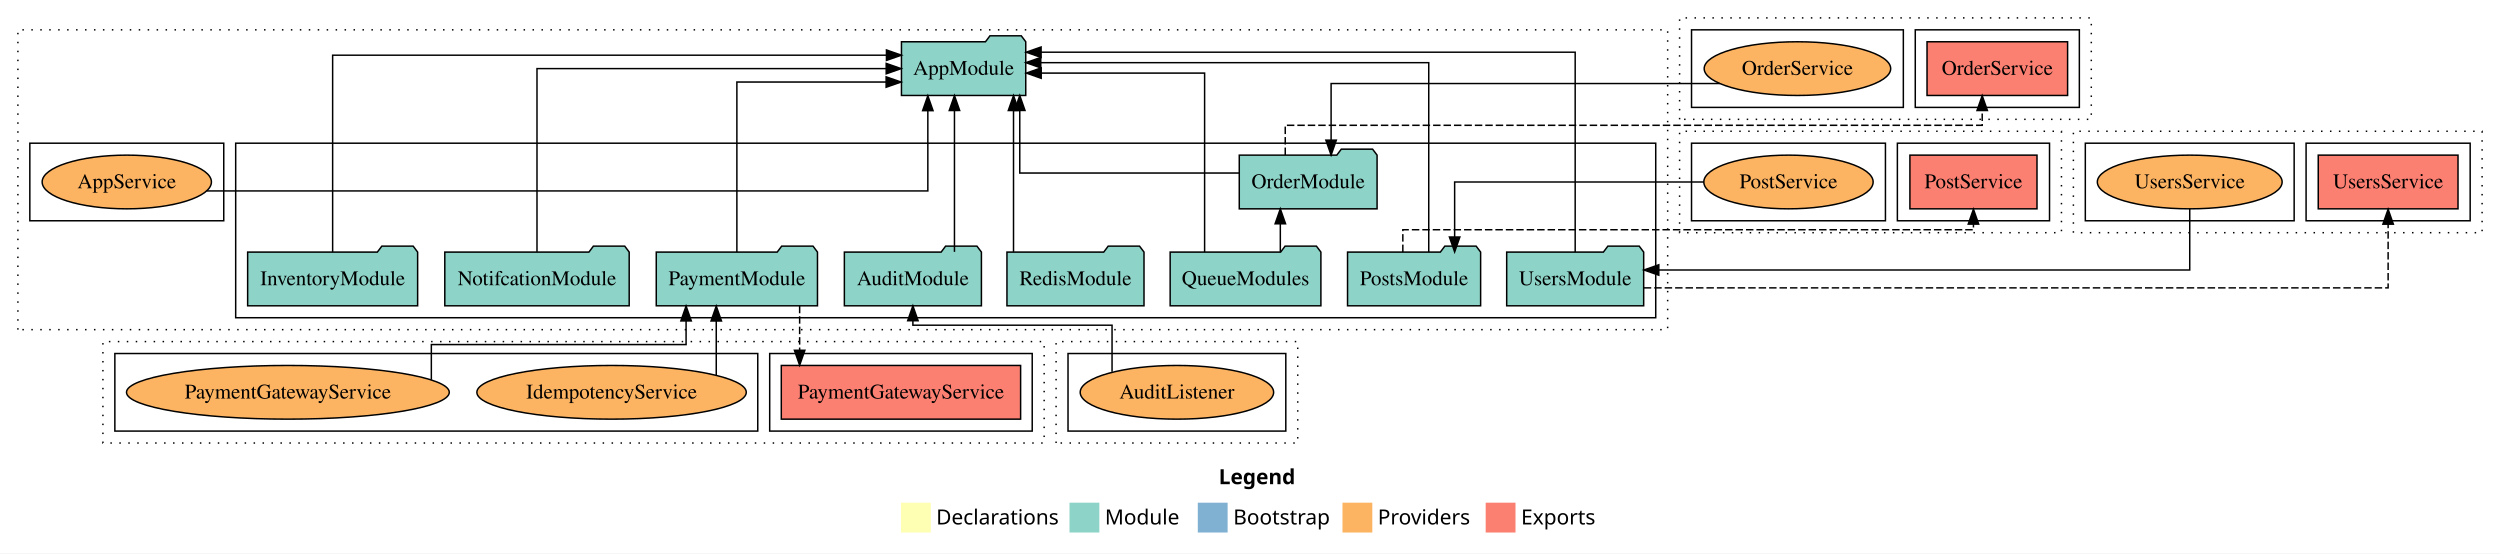
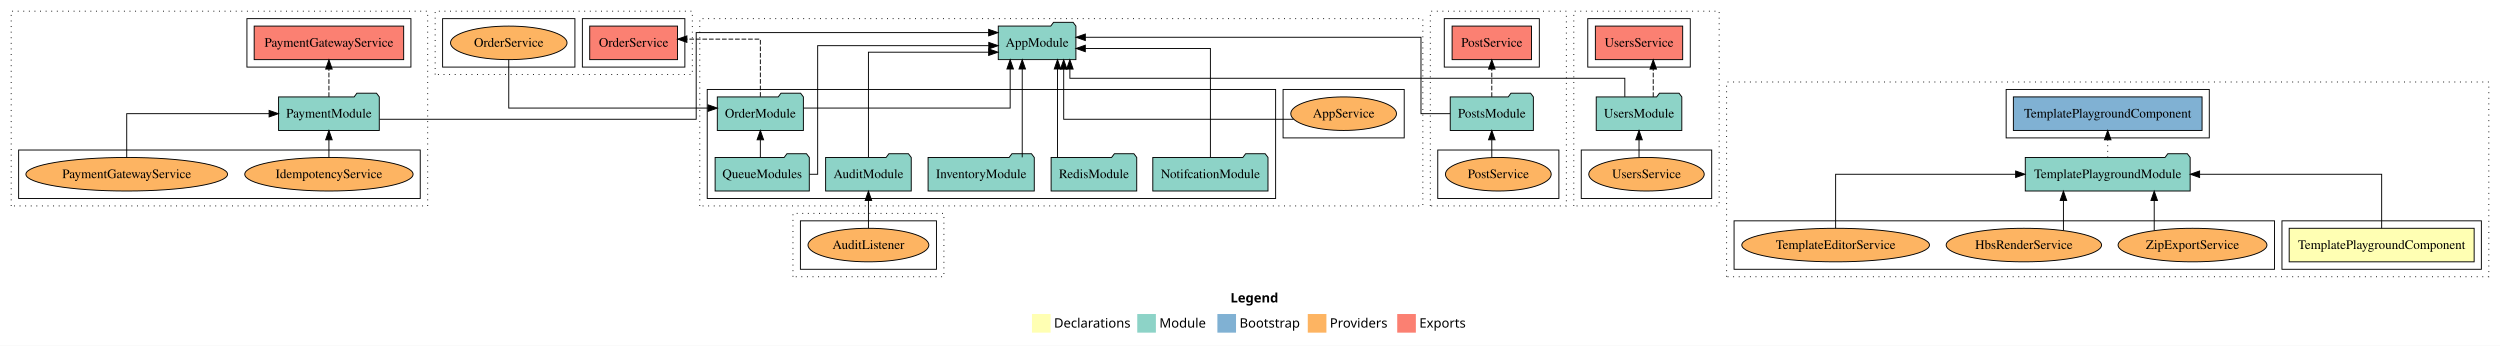
- <svg xmlns="http://www.w3.org/2000/svg" width="1676pt" height="371pt" viewBox="0.00 0.00 1676.00 371.00">
+ <svg xmlns="http://www.w3.org/2000/svg" width="2683pt" height="371pt" viewBox="0.00 0.00 2683.00 371.00">
  <g id="graph0" class="graph" transform="scale(1 1) rotate(0) translate(4 367)">
-     <polygon fill="white" stroke="transparent" points="-4,4 -4,-367 1672,-367 1672,4 -4,4" />
-     <text text-anchor="start" x="813.01" y="-42.4" font-family="Times-12" font-weight="bold" font-size="14.00">Legend</text>
-     <polygon fill="#ffffb3" stroke="transparent" points="600,-10 600,-30 620,-30 620,-10 600,-10" />
-     <text text-anchor="start" x="623.63" y="-15.4" font-family="Times-12" font-size="14.00">  Declarations</text>
-     <polygon fill="#8dd3c7" stroke="transparent" points="713,-10 713,-30 733,-30 733,-10 713,-10" />
-     <text text-anchor="start" x="736.73" y="-15.4" font-family="Times-12" font-size="14.00">  Module</text>
-     <polygon fill="#80b1d3" stroke="transparent" points="799,-10 799,-30 819,-30 819,-10 799,-10" />
-     <text text-anchor="start" x="822.78" y="-15.4" font-family="Times-12" font-size="14.00">  Bootstrap</text>
-     <polygon fill="#fdb462" stroke="transparent" points="896,-10 896,-30 916,-30 916,-10 896,-10" />
-     <text text-anchor="start" x="919.67" y="-15.4" font-family="Times-12" font-size="14.00">  Providers</text>
-     <polygon fill="#fb8072" stroke="transparent" points="992,-10 992,-30 1012,-30 1012,-10 992,-10" />
-     <text text-anchor="start" x="1015.73" y="-15.4" font-family="Times-12" font-size="14.00">  Exports</text>
+     <polygon fill="white" stroke="transparent" points="-4,4 -4,-367 2679,-367 2679,4 -4,4" />
+     <text text-anchor="start" x="1316.51" y="-42.4" font-family="Times-12" font-weight="bold" font-size="14.00">Legend</text>
+     <polygon fill="#ffffb3" stroke="transparent" points="1103.5,-10 1103.5,-30 1123.5,-30 1123.5,-10 1103.5,-10" />
+     <text text-anchor="start" x="1127.13" y="-15.4" font-family="Times-12" font-size="14.00">  Declarations</text>
+     <polygon fill="#8dd3c7" stroke="transparent" points="1216.5,-10 1216.5,-30 1236.5,-30 1236.5,-10 1216.5,-10" />
+     <text text-anchor="start" x="1240.23" y="-15.4" font-family="Times-12" font-size="14.00">  Module</text>
+     <polygon fill="#80b1d3" stroke="transparent" points="1302.5,-10 1302.5,-30 1322.5,-30 1322.5,-10 1302.5,-10" />
+     <text text-anchor="start" x="1326.28" y="-15.4" font-family="Times-12" font-size="14.00">  Bootstrap</text>
+     <polygon fill="#fdb462" stroke="transparent" points="1399.5,-10 1399.5,-30 1419.5,-30 1419.5,-10 1399.5,-10" />
+     <text text-anchor="start" x="1423.17" y="-15.4" font-family="Times-12" font-size="14.00">  Providers</text>
+     <polygon fill="#fb8072" stroke="transparent" points="1495.5,-10 1495.5,-30 1515.5,-30 1515.5,-10 1495.5,-10" />
+     <text text-anchor="start" x="1519.23" y="-15.4" font-family="Times-12" font-size="14.00">  Exports</text>
+     <g id="clust37" class="cluster">
+       <polygon fill="none" stroke="black" stroke-dasharray="1,5" points="1531,-146 1531,-355 1677,-355 1677,-146 1531,-146" />
+     </g>
+     <g id="clust40" class="cluster">
+       <polygon fill="none" stroke="black" points="1546,-295 1546,-347 1648,-347 1648,-295 1546,-295" />
+     </g>
+     <g id="clust42" class="cluster">
+       <polygon fill="none" stroke="black" points="1539,-154 1539,-206 1669,-206 1669,-154 1539,-154" />
+     </g>
+     <g id="clust55" class="cluster">
+       <polygon fill="none" stroke="black" stroke-dasharray="1,5" points="1849,-70 1849,-279 2667,-279 2667,-70 1849,-70" />
+     </g>
+     <g id="clust56" class="cluster">
+       <polygon fill="none" stroke="black" points="2445,-78 2445,-130 2659,-130 2659,-78 2445,-78" />
+     </g>
+     <g id="clust60" class="cluster">
+       <polygon fill="none" stroke="black" points="2149,-219 2149,-271 2367,-271 2367,-219 2149,-219" />
+     </g>
+     <g id="clust61" class="cluster">
+       <polygon fill="none" stroke="black" points="1857,-78 1857,-130 2437,-130 2437,-78 1857,-78" />
+     </g>
+     <g id="clust31" class="cluster">
+       <polygon fill="none" stroke="black" stroke-dasharray="1,5" points="8,-146 8,-355 455,-355 455,-146 8,-146" />
+     </g>
+     <g id="clust36" class="cluster">
+       <polygon fill="none" stroke="black" points="16,-154 16,-206 447,-206 447,-154 16,-154" />
+     </g>
+     <g id="clust34" class="cluster">
+       <polygon fill="none" stroke="black" points="261,-295 261,-347 437,-347 437,-295 261,-295" />
+     </g>
+     <g id="clust62" class="cluster">
+       <polygon fill="none" stroke="black" stroke-dasharray="1,5" points="1685,-146 1685,-355 1841,-355 1841,-146 1685,-146" />
+     </g>
+     <g id="clust65" class="cluster">
+       <polygon fill="none" stroke="black" points="1700,-295 1700,-347 1810,-347 1810,-295 1700,-295" />
+     </g>
+     <g id="clust67" class="cluster">
+       <polygon fill="none" stroke="black" points="1693,-154 1693,-206 1833,-206 1833,-154 1693,-154" />
+     </g>
    <g id="clust1" class="cluster">
-       <polygon fill="none" stroke="black" stroke-dasharray="1,5" points="8,-146 8,-347 1114,-347 1114,-146 8,-146" />
+       <polygon fill="none" stroke="black" stroke-dasharray="1,5" points="747,-146 747,-347 1523,-347 1523,-146 747,-146" />
+     </g>
+     <g id="clust6" class="cluster">
+       <polygon fill="none" stroke="black" points="1373,-219 1373,-271 1503,-271 1503,-219 1373,-219" />
    </g>
    <g id="clust3" class="cluster">
-       <polygon fill="none" stroke="black" points="154,-154 154,-271 1106,-271 1106,-154 154,-154" />
-     </g>
-     <g id="clust6" class="cluster">
-       <polygon fill="none" stroke="black" points="16,-219 16,-271 146,-271 146,-219 16,-219" />
+       <polygon fill="none" stroke="black" points="755,-154 755,-271 1365,-271 1365,-154 755,-154" />
    </g>
    <g id="clust7" class="cluster">
-       <polygon fill="none" stroke="black" stroke-dasharray="1,5" points="704,-70 704,-138 866,-138 866,-70 704,-70" />
+       <polygon fill="none" stroke="black" stroke-dasharray="1,5" points="847,-70 847,-138 1009,-138 1009,-70 847,-70" />
    </g>
    <g id="clust12" class="cluster">
-       <polygon fill="none" stroke="black" points="712,-78 712,-130 858,-130 858,-78 712,-78" />
+       <polygon fill="none" stroke="black" points="855,-78 855,-130 1001,-130 1001,-78 855,-78" />
    </g>
    <g id="clust25" class="cluster">
-       <polygon fill="none" stroke="black" stroke-dasharray="1,5" points="1122,-287 1122,-355 1398,-355 1398,-287 1122,-287" />
+       <polygon fill="none" stroke="black" stroke-dasharray="1,5" points="463,-287 463,-355 739,-355 739,-287 463,-287" />
    </g>
    <g id="clust28" class="cluster">
-       <polygon fill="none" stroke="black" points="1280,-295 1280,-347 1390,-347 1390,-295 1280,-295" />
+       <polygon fill="none" stroke="black" points="621,-295 621,-347 731,-347 731,-295 621,-295" />
    </g>
    <g id="clust30" class="cluster">
-       <polygon fill="none" stroke="black" points="1130,-295 1130,-347 1272,-347 1272,-295 1130,-295" />
-     </g>
-     <g id="clust31" class="cluster">
-       <polygon fill="none" stroke="black" stroke-dasharray="1,5" points="65,-70 65,-138 696,-138 696,-70 65,-70" />
-     </g>
-     <g id="clust34" class="cluster">
-       <polygon fill="none" stroke="black" points="512,-78 512,-130 688,-130 688,-78 512,-78" />
-     </g>
-     <g id="clust36" class="cluster">
-       <polygon fill="none" stroke="black" points="73,-78 73,-130 504,-130 504,-78 73,-78" />
-     </g>
-     <g id="clust37" class="cluster">
-       <polygon fill="none" stroke="black" stroke-dasharray="1,5" points="1122,-211 1122,-279 1378,-279 1378,-211 1122,-211" />
-     </g>
-     <g id="clust40" class="cluster">
-       <polygon fill="none" stroke="black" points="1268,-219 1268,-271 1370,-271 1370,-219 1268,-219" />
-     </g>
-     <g id="clust42" class="cluster">
-       <polygon fill="none" stroke="black" points="1130,-219 1130,-271 1260,-271 1260,-219 1130,-219" />
-     </g>
-     <g id="clust55" class="cluster">
-       <polygon fill="none" stroke="black" stroke-dasharray="1,5" points="1386,-211 1386,-279 1660,-279 1660,-211 1386,-211" />
-     </g>
-     <g id="clust58" class="cluster">
-       <polygon fill="none" stroke="black" points="1542,-219 1542,-271 1652,-271 1652,-219 1542,-219" />
-     </g>
-     <g id="clust60" class="cluster">
-       <polygon fill="none" stroke="black" points="1394,-219 1394,-271 1534,-271 1534,-219 1394,-219" />
+       <polygon fill="none" stroke="black" points="471,-295 471,-347 613,-347 613,-295 471,-295" />
    </g>
    <g id="node1" class="node">
-       <polygon fill="#8dd3c7" stroke="black" points="653.94,-198 650.94,-202 629.94,-202 626.94,-198 562.06,-198 562.06,-162 653.94,-162 653.94,-198" />
-       <text text-anchor="middle" x="608" y="-175.8" font-family="Times,serif" font-size="14.00">AuditModule</text>
+       <polygon fill="#8dd3c7" stroke="black" points="973.94,-198 970.94,-202 949.94,-202 946.94,-198 882.06,-198 882.06,-162 973.94,-162 973.94,-198" />
+       <text text-anchor="middle" x="928" y="-175.8" font-family="Times,serif" font-size="14.00">AuditModule</text>
    </g>
    <g id="node10" class="node">
-       <polygon fill="#8dd3c7" stroke="black" points="683.66,-339 680.66,-343 659.66,-343 656.66,-339 600.34,-339 600.34,-303 683.66,-303 683.66,-339" />
-       <text text-anchor="middle" x="642" y="-316.8" font-family="Times,serif" font-size="14.00">AppModule</text>
+       <polygon fill="#8dd3c7" stroke="black" points="1150.66,-339 1147.66,-343 1126.66,-343 1123.66,-339 1067.34,-339 1067.34,-303 1150.66,-303 1150.66,-339" />
+       <text text-anchor="middle" x="1109" y="-316.8" font-family="Times,serif" font-size="14.00">AppModule</text>
    </g>
    <g id="edge1" class="edge">
-       <path fill="none" stroke="black" d="M635.87,-198.14C635.87,-198.14 635.87,-292.93 635.87,-292.93" />
-       <polygon fill="black" stroke="black" points="632.37,-292.92 635.87,-302.93 639.37,-292.93 632.37,-292.92" />
+       <path fill="none" stroke="black" d="M928,-198.21C928,-234.21 928,-311 928,-311 928,-311 1057.02,-311 1057.02,-311" />
+       <polygon fill="black" stroke="black" points="1057.02,-314.5 1067.02,-311 1057.02,-307.5 1057.02,-314.5" />
    </g>
    <g id="node2" class="node">
-       <polygon fill="#8dd3c7" stroke="black" points="275.98,-198 272.98,-202 251.98,-202 248.98,-198 162.02,-198 162.02,-162 275.98,-162 275.98,-198" />
-       <text text-anchor="middle" x="219" y="-175.8" font-family="Times,serif" font-size="14.00">InventoryModule</text>
+       <polygon fill="#8dd3c7" stroke="black" points="1105.98,-198 1102.98,-202 1081.98,-202 1078.98,-198 992.02,-198 992.02,-162 1105.98,-162 1105.98,-198" />
+       <text text-anchor="middle" x="1049" y="-175.8" font-family="Times,serif" font-size="14.00">InventoryModule</text>
    </g>
    <g id="edge2" class="edge">
-       <path fill="none" stroke="black" d="M219,-198.09C219,-237.99 219,-330 219,-330 219,-330 590.28,-330 590.28,-330" />
-       <polygon fill="black" stroke="black" points="590.28,-333.5 600.28,-330 590.28,-326.5 590.28,-333.5" />
+       <path fill="none" stroke="black" d="M1093.05,-198.14C1093.05,-198.14 1093.05,-292.93 1093.05,-292.93" />
+       <polygon fill="black" stroke="black" points="1089.55,-292.92 1093.05,-302.93 1096.55,-292.93 1089.55,-292.92" />
    </g>
    <g id="node3" class="node">
-       <polygon fill="#8dd3c7" stroke="black" points="417.81,-198 414.81,-202 393.81,-202 390.81,-198 294.19,-198 294.19,-162 417.81,-162 417.81,-198" />
-       <text text-anchor="middle" x="356" y="-175.8" font-family="Times,serif" font-size="14.00">NotifcationModule</text>
+       <polygon fill="#8dd3c7" stroke="black" points="1356.81,-198 1353.81,-202 1332.81,-202 1329.81,-198 1233.19,-198 1233.19,-162 1356.81,-162 1356.81,-198" />
+       <text text-anchor="middle" x="1295" y="-175.8" font-family="Times,serif" font-size="14.00">NotifcationModule</text>
    </g>
    <g id="edge3" class="edge">
-       <path fill="none" stroke="black" d="M356,-198.14C356,-236.23 356,-321 356,-321 356,-321 590.11,-321 590.11,-321" />
-       <polygon fill="black" stroke="black" points="590.11,-324.5 600.11,-321 590.11,-317.5 590.11,-324.5" />
+       <path fill="none" stroke="black" d="M1295,-198.21C1295,-235.06 1295,-315 1295,-315 1295,-315 1160.74,-315 1160.74,-315" />
+       <polygon fill="black" stroke="black" points="1160.74,-311.5 1150.74,-315 1160.74,-318.5 1160.74,-311.5" />
    </g>
    <g id="node4" class="node">
-       <polygon fill="#8dd3c7" stroke="black" points="919.19,-263 916.19,-267 895.19,-267 892.19,-263 826.81,-263 826.81,-227 919.19,-227 919.19,-263" />
-       <text text-anchor="middle" x="873" y="-240.8" font-family="Times,serif" font-size="14.00">OrderModule</text>
+       <polygon fill="#8dd3c7" stroke="black" points="858.19,-263 855.19,-267 834.19,-267 831.19,-263 765.81,-263 765.81,-227 858.19,-227 858.19,-263" />
+       <text text-anchor="middle" x="812" y="-240.8" font-family="Times,serif" font-size="14.00">OrderModule</text>
    </g>
    <g id="edge4" class="edge">
-       <path fill="none" stroke="black" d="M826.69,-251C769.48,-251 679.65,-251 679.65,-251 679.65,-251 679.65,-292.97 679.65,-292.97" />
-       <polygon fill="black" stroke="black" points="676.15,-292.97 679.65,-302.97 683.15,-292.97 676.15,-292.97" />
+       <path fill="none" stroke="black" d="M858.4,-251C935.13,-251 1080.11,-251 1080.11,-251 1080.11,-251 1080.11,-292.97 1080.11,-292.97" />
+       <polygon fill="black" stroke="black" points="1076.61,-292.97 1080.11,-302.97 1083.61,-292.97 1076.61,-292.97" />
    </g>
    <g id="node13" class="node">
-       <polygon fill="#fb8072" stroke="black" points="1382.12,-339 1287.88,-339 1287.88,-303 1382.12,-303 1382.12,-339" />
-       <text text-anchor="middle" x="1335" y="-316.8" font-family="Times,serif" font-size="14.00">OrderService </text>
+       <polygon fill="#fb8072" stroke="black" points="723.12,-339 628.88,-339 628.88,-303 723.12,-303 723.12,-339" />
+       <text text-anchor="middle" x="676" y="-316.8" font-family="Times,serif" font-size="14.00">OrderService </text>
    </g>
    <g id="edge13" class="edge">
-       <path fill="none" stroke="black" stroke-dasharray="5,2" d="M857.63,-263.11C857.63,-272.9 857.63,-283 857.63,-283 857.63,-283 1324.87,-283 1324.87,-283 1324.87,-283 1324.87,-292.89 1324.87,-292.89" />
-       <polygon fill="black" stroke="black" points="1321.37,-292.89 1324.87,-302.89 1328.37,-292.89 1321.37,-292.89" />
+       <path fill="none" stroke="black" stroke-dasharray="5,2" d="M812,-263.15C812,-286.76 812,-325 812,-325 812,-325 733.18,-325 733.18,-325" />
+       <polygon fill="black" stroke="black" points="733.18,-321.5 723.18,-325 733.18,-328.5 733.18,-321.5" />
    </g>
    <g id="node5" class="node">
-       <polygon fill="#8dd3c7" stroke="black" points="544.04,-198 541.04,-202 520.04,-202 517.04,-198 435.96,-198 435.96,-162 544.04,-162 544.04,-198" />
-       <text text-anchor="middle" x="490" y="-175.8" font-family="Times,serif" font-size="14.00">PaymentModule</text>
+       <polygon fill="#8dd3c7" stroke="black" points="403.04,-263 400.04,-267 379.04,-267 376.04,-263 294.96,-263 294.96,-227 403.04,-227 403.04,-263" />
+       <text text-anchor="middle" x="349" y="-240.8" font-family="Times,serif" font-size="14.00">PaymentModule</text>
    </g>
    <g id="edge5" class="edge">
-       <path fill="none" stroke="black" d="M490,-198.08C490,-234.23 490,-312 490,-312 490,-312 590.06,-312 590.06,-312" />
-       <polygon fill="black" stroke="black" points="590.06,-315.5 600.06,-312 590.06,-308.5 590.06,-315.5" />
+       <path fill="none" stroke="black" d="M403.39,-239C511.52,-239 743.15,-239 743.15,-239 743.15,-239 743.15,-332 743.15,-332 743.15,-332 1057.03,-332 1057.03,-332" />
+       <polygon fill="black" stroke="black" points="1057.03,-335.5 1067.03,-332 1057.03,-328.5 1057.03,-335.5" />
    </g>
    <g id="node15" class="node">
-       <polygon fill="#fb8072" stroke="black" points="680.22,-122 519.78,-122 519.78,-86 680.22,-86 680.22,-122" />
-       <text text-anchor="middle" x="600" y="-99.8" font-family="Times,serif" font-size="14.00">PaymentGatewayService </text>
+       <polygon fill="#fb8072" stroke="black" points="429.22,-339 268.78,-339 268.78,-303 429.22,-303 429.22,-339" />
+       <text text-anchor="middle" x="349" y="-316.8" font-family="Times,serif" font-size="14.00">PaymentGatewayService </text>
    </g>
    <g id="edge15" class="edge">
-       <path fill="none" stroke="black" stroke-dasharray="5,2" d="M532.08,-161.99C532.08,-161.99 532.08,-132.15 532.08,-132.15" />
-       <polygon fill="black" stroke="black" points="535.58,-132.15 532.08,-122.15 528.58,-132.15 535.58,-132.15" />
+       <path fill="none" stroke="black" stroke-dasharray="5,2" d="M349,-263.01C349,-263.01 349,-292.85 349,-292.85" />
+       <polygon fill="black" stroke="black" points="345.5,-292.85 349,-302.85 352.5,-292.85 345.5,-292.85" />
    </g>
    <g id="node6" class="node">
-       <polygon fill="#8dd3c7" stroke="black" points="988.61,-198 985.61,-202 964.61,-202 961.61,-198 899.39,-198 899.39,-162 988.61,-162 988.61,-198" />
-       <text text-anchor="middle" x="944" y="-175.8" font-family="Times,serif" font-size="14.00">PostsModule</text>
+       <polygon fill="#8dd3c7" stroke="black" points="1641.61,-263 1638.61,-267 1617.61,-267 1614.61,-263 1552.39,-263 1552.39,-227 1641.61,-227 1641.61,-263" />
+       <text text-anchor="middle" x="1597" y="-240.8" font-family="Times,serif" font-size="14.00">PostsModule</text>
    </g>
    <g id="edge6" class="edge">
-       <path fill="none" stroke="black" d="M953.83,-198.07C953.83,-236.94 953.83,-325 953.83,-325 953.83,-325 693.73,-325 693.73,-325" />
-       <polygon fill="black" stroke="black" points="693.73,-321.5 683.73,-325 693.73,-328.5 693.73,-321.5" />
+       <path fill="none" stroke="black" d="M1552.35,-245C1535.8,-245 1521,-245 1521,-245 1521,-245 1521,-327 1521,-327 1521,-327 1160.77,-327 1160.77,-327" />
+       <polygon fill="black" stroke="black" points="1160.77,-323.5 1150.77,-327 1160.77,-330.5 1160.77,-323.5" />
    </g>
    <g id="node18" class="node">
-       <polygon fill="#fb8072" stroke="black" points="1361.6,-263 1276.4,-263 1276.4,-227 1361.6,-227 1361.6,-263" />
-       <text text-anchor="middle" x="1319" y="-240.8" font-family="Times,serif" font-size="14.00">PostService </text>
+       <polygon fill="#fb8072" stroke="black" points="1639.6,-339 1554.4,-339 1554.4,-303 1639.6,-303 1639.6,-339" />
+       <text text-anchor="middle" x="1597" y="-316.8" font-family="Times,serif" font-size="14.00">PostService </text>
    </g>
    <g id="edge18" class="edge">
-       <path fill="none" stroke="black" stroke-dasharray="5,2" d="M936.46,-198.04C936.46,-205.75 936.46,-213 936.46,-213 936.46,-213 1319,-213 1319,-213 1319,-213 1319,-216.76 1319,-216.76" />
-       <polygon fill="black" stroke="black" points="1315.5,-216.76 1319,-226.76 1322.5,-216.76 1315.5,-216.76" />
+       <path fill="none" stroke="black" stroke-dasharray="5,2" d="M1597,-263.01C1597,-263.01 1597,-292.85 1597,-292.85" />
+       <polygon fill="black" stroke="black" points="1593.5,-292.85 1597,-302.85 1600.5,-292.85 1593.5,-292.85" />
    </g>
    <g id="node7" class="node">
-       <polygon fill="#8dd3c7" stroke="black" points="881.53,-198 878.53,-202 857.53,-202 854.53,-198 780.47,-198 780.47,-162 881.53,-162 881.53,-198" />
-       <text text-anchor="middle" x="831" y="-175.8" font-family="Times,serif" font-size="14.00">QueueModules</text>
+       <polygon fill="#8dd3c7" stroke="black" points="864.53,-198 861.53,-202 840.53,-202 837.53,-198 763.47,-198 763.47,-162 864.53,-162 864.53,-198" />
+       <text text-anchor="middle" x="814" y="-175.8" font-family="Times,serif" font-size="14.00">QueueModules</text>
    </g>
    <g id="edge12" class="edge">
-       <path fill="none" stroke="black" d="M854.33,-198.11C854.33,-198.11 854.33,-216.99 854.33,-216.99" />
-       <polygon fill="black" stroke="black" points="850.83,-216.99 854.33,-226.99 857.83,-216.99 850.83,-216.99" />
+       <path fill="none" stroke="black" d="M812,-198.11C812,-198.11 812,-216.99 812,-216.99" />
+       <polygon fill="black" stroke="black" points="808.5,-216.99 812,-226.99 815.5,-216.99 808.5,-216.99" />
    </g>
    <g id="edge7" class="edge">
-       <path fill="none" stroke="black" d="M803.57,-198.04C803.57,-235.45 803.57,-318 803.57,-318 803.57,-318 694.03,-318 694.03,-318" />
-       <polygon fill="black" stroke="black" points="694.03,-314.5 684.03,-318 694.03,-321.5 694.03,-314.5" />
+       <path fill="none" stroke="black" d="M864.74,-180C870.03,-180 873.52,-180 873.52,-180 873.52,-180 873.52,-318 873.52,-318 873.52,-318 1057.17,-318 1057.17,-318" />
+       <polygon fill="black" stroke="black" points="1057.17,-321.5 1067.17,-318 1057.17,-314.5 1057.17,-321.5" />
    </g>
    <g id="node8" class="node">
-       <polygon fill="#8dd3c7" stroke="black" points="762.94,-198 759.94,-202 738.94,-202 735.94,-198 671.06,-198 671.06,-162 762.94,-162 762.94,-198" />
-       <text text-anchor="middle" x="717" y="-175.8" font-family="Times,serif" font-size="14.00">RedisModule</text>
+       <polygon fill="#8dd3c7" stroke="black" points="1215.94,-198 1212.94,-202 1191.94,-202 1188.94,-198 1124.06,-198 1124.06,-162 1215.94,-162 1215.94,-198" />
+       <text text-anchor="middle" x="1170" y="-175.8" font-family="Times,serif" font-size="14.00">RedisModule</text>
    </g>
    <g id="edge8" class="edge">
-       <path fill="none" stroke="black" d="M675.46,-198.14C675.46,-198.14 675.46,-292.93 675.46,-292.93" />
-       <polygon fill="black" stroke="black" points="671.96,-292.92 675.46,-302.93 678.96,-292.93 671.96,-292.92" />
+       <path fill="none" stroke="black" d="M1130.92,-198.14C1130.92,-198.14 1130.92,-292.93 1130.92,-292.93" />
+       <polygon fill="black" stroke="black" points="1127.42,-292.92 1130.92,-302.93 1134.42,-292.93 1127.42,-292.92" />
    </g>
    <g id="node9" class="node">
-       <polygon fill="#8dd3c7" stroke="black" points="1097.92,-198 1094.92,-202 1073.92,-202 1070.92,-198 1006.08,-198 1006.08,-162 1097.92,-162 1097.92,-198" />
-       <text text-anchor="middle" x="1052" y="-175.8" font-family="Times,serif" font-size="14.00">UsersModule</text>
+       <polygon fill="#8dd3c7" stroke="black" points="1800.92,-263 1797.92,-267 1776.92,-267 1773.92,-263 1709.08,-263 1709.08,-227 1800.92,-227 1800.92,-263" />
+       <text text-anchor="middle" x="1755" y="-240.8" font-family="Times,serif" font-size="14.00">UsersModule</text>
    </g>
    <g id="edge9" class="edge">
-       <path fill="none" stroke="black" d="M1052,-198.03C1052,-238.3 1052,-332 1052,-332 1052,-332 693.95,-332 693.95,-332" />
-       <polygon fill="black" stroke="black" points="693.95,-328.5 683.95,-332 693.95,-335.5 693.95,-328.5" />
+       <path fill="none" stroke="black" d="M1739.76,-263.11C1739.76,-272.9 1739.76,-283 1739.76,-283 1739.76,-283 1144.19,-283 1144.19,-283 1144.19,-283 1144.19,-292.89 1144.19,-292.89" />
+       <polygon fill="black" stroke="black" points="1140.69,-292.89 1144.19,-302.89 1147.69,-292.89 1140.69,-292.89" />
+     </g>
+     <g id="node26" class="node">
+       <polygon fill="#fb8072" stroke="black" points="1801.85,-339 1708.15,-339 1708.15,-303 1801.85,-303 1801.85,-339" />
+       <text text-anchor="middle" x="1755" y="-316.8" font-family="Times,serif" font-size="14.00">UsersService </text>
+     </g>
+     <g id="edge25" class="edge">
+       <path fill="none" stroke="black" stroke-dasharray="5,2" d="M1770.24,-263.01C1770.24,-263.01 1770.24,-292.85 1770.24,-292.85" />
+       <polygon fill="black" stroke="black" points="1766.74,-292.85 1770.24,-302.85 1773.74,-292.85 1766.74,-292.85" />
+     </g>
+     <g id="node11" class="node">
+       <ellipse fill="#fdb462" stroke="black" cx="1438" cy="-245" rx="56.74" ry="18" />
+       <text text-anchor="middle" x="1438" y="-240.8" font-family="Times,serif" font-size="14.00">AppService</text>
+     </g>
+     <g id="edge10" class="edge">
+       <path fill="none" stroke="black" d="M1384.29,-239C1297.87,-239 1137.56,-239 1137.56,-239 1137.56,-239 1137.56,-292.8 1137.56,-292.8" />
+       <polygon fill="black" stroke="black" points="1134.06,-292.8 1137.56,-302.8 1141.06,-292.8 1134.06,-292.8" />
+     </g>
+     <g id="node12" class="node">
+       <ellipse fill="#fdb462" stroke="black" cx="928" cy="-104" rx="64.84" ry="18" />
+       <text text-anchor="middle" x="928" y="-99.8" font-family="Times,serif" font-size="14.00">AuditListener</text>
+     </g>
+     <g id="edge11" class="edge">
+       <path fill="none" stroke="black" d="M928,-122.01C928,-122.01 928,-151.85 928,-151.85" />
+       <polygon fill="black" stroke="black" points="924.5,-151.85 928,-161.85 931.5,-151.85 924.5,-151.85" />
+     </g>
+     <g id="node14" class="node">
+       <ellipse fill="#fdb462" stroke="black" cx="542" cy="-321" rx="62.52" ry="18" />
+       <text text-anchor="middle" x="542" y="-316.8" font-family="Times,serif" font-size="14.00">OrderService</text>
+     </g>
+     <g id="edge14" class="edge">
+       <path fill="none" stroke="black" d="M542,-302.97C542,-282.23 542,-251 542,-251 542,-251 755.89,-251 755.89,-251" />
+       <polygon fill="black" stroke="black" points="755.89,-254.5 765.89,-251 755.89,-247.5 755.89,-254.5" />
+     </g>
+     <g id="node16" class="node">
+       <ellipse fill="#fdb462" stroke="black" cx="349" cy="-180" rx="90.31" ry="18" />
+       <text text-anchor="middle" x="349" y="-175.8" font-family="Times,serif" font-size="14.00">IdempotencyService</text>
+     </g>
+     <g id="edge16" class="edge">
+       <path fill="none" stroke="black" d="M349,-198.11C349,-198.11 349,-216.99 349,-216.99" />
+       <polygon fill="black" stroke="black" points="345.5,-216.99 349,-226.99 352.5,-216.99 345.5,-216.99" />
+     </g>
+     <g id="node17" class="node">
+       <ellipse fill="#fdb462" stroke="black" cx="132" cy="-180" rx="108.2" ry="18" />
+       <text text-anchor="middle" x="132" y="-175.8" font-family="Times,serif" font-size="14.00">PaymentGatewayService</text>
+     </g>
+     <g id="edge17" class="edge">
+       <path fill="none" stroke="black" d="M132,-198.11C132,-217.34 132,-245 132,-245 132,-245 284.8,-245 284.8,-245" />
+       <polygon fill="black" stroke="black" points="284.8,-248.5 294.8,-245 284.8,-241.5 284.8,-248.5" />
+     </g>
+     <g id="node19" class="node">
+       <ellipse fill="#fdb462" stroke="black" cx="1604" cy="-180" rx="56.76" ry="18" />
+       <text text-anchor="middle" x="1604" y="-175.8" font-family="Times,serif" font-size="14.00">PostService</text>
+     </g>
+     <g id="edge19" class="edge">
+       <path fill="none" stroke="black" d="M1597,-198.11C1597,-198.11 1597,-216.99 1597,-216.99" />
+       <polygon fill="black" stroke="black" points="1593.5,-216.99 1597,-226.99 1600.5,-216.99 1593.5,-216.99" />
    </g>
    <g id="node20" class="node">
-       <polygon fill="#fb8072" stroke="black" points="1643.85,-263 1550.15,-263 1550.15,-227 1643.85,-227 1643.85,-263" />
-       <text text-anchor="middle" x="1597" y="-240.8" font-family="Times,serif" font-size="14.00">UsersService </text>
+       <polygon fill="#ffffb3" stroke="black" points="2651.25,-122 2452.75,-122 2452.75,-86 2651.25,-86 2651.25,-122" />
+       <text text-anchor="middle" x="2552" y="-99.8" font-family="Times,serif" font-size="14.00">TemplatePlaygroundComponent</text>
+     </g>
+     <g id="node21" class="node">
+       <polygon fill="#8dd3c7" stroke="black" points="2346.47,-198 2343.47,-202 2322.47,-202 2319.47,-198 2169.53,-198 2169.53,-162 2346.47,-162 2346.47,-198" />
+       <text text-anchor="middle" x="2258" y="-175.8" font-family="Times,serif" font-size="14.00">TemplatePlaygroundModule</text>
    </g>
    <g id="edge20" class="edge">
-       <path fill="none" stroke="black" stroke-dasharray="5,2" d="M1098,-174C1229.39,-174 1597,-174 1597,-174 1597,-174 1597,-216.72 1597,-216.72" />
-       <polygon fill="black" stroke="black" points="1593.5,-216.72 1597,-226.72 1600.5,-216.72 1593.5,-216.72" />
-     </g>
-     <g id="node11" class="node">
-       <ellipse fill="#fdb462" stroke="black" cx="81" cy="-245" rx="56.74" ry="18" />
-       <text text-anchor="middle" x="81" y="-240.8" font-family="Times,serif" font-size="14.00">AppService</text>
-     </g>
-     <g id="edge10" class="edge">
-       <path fill="none" stroke="black" d="M134.45,-239C270.29,-239 618.02,-239 618.02,-239 618.02,-239 618.02,-292.8 618.02,-292.8" />
-       <polygon fill="black" stroke="black" points="614.52,-292.8 618.02,-302.8 621.52,-292.8 614.52,-292.8" />
-     </g>
-     <g id="node12" class="node">
-       <ellipse fill="#fdb462" stroke="black" cx="785" cy="-104" rx="64.84" ry="18" />
-       <text text-anchor="middle" x="785" y="-99.8" font-family="Times,serif" font-size="14.00">AuditListener</text>
-     </g>
-     <g id="edge11" class="edge">
-       <path fill="none" stroke="black" d="M741.52,-117.75C741.52,-130.98 741.52,-149 741.52,-149 741.52,-149 608,-149 608,-149 608,-149 608,-151.97 608,-151.97" />
-       <polygon fill="black" stroke="black" points="604.5,-151.97 608,-161.97 611.5,-151.97 604.5,-151.97" />
-     </g>
-     <g id="node14" class="node">
-       <ellipse fill="#fdb462" stroke="black" cx="1201" cy="-321" rx="62.52" ry="18" />
-       <text text-anchor="middle" x="1201" y="-316.8" font-family="Times,serif" font-size="14.00">OrderService</text>
-     </g>
-     <g id="edge14" class="edge">
-       <path fill="none" stroke="black" d="M1149.02,-311C1060.12,-311 888.37,-311 888.37,-311 888.37,-311 888.37,-273.03 888.37,-273.03" />
-       <polygon fill="black" stroke="black" points="891.87,-273.03 888.37,-263.03 884.87,-273.03 891.87,-273.03" />
-     </g>
-     <g id="node16" class="node">
-       <ellipse fill="#fdb462" stroke="black" cx="406" cy="-104" rx="90.31" ry="18" />
-       <text text-anchor="middle" x="406" y="-99.8" font-family="Times,serif" font-size="14.00">IdempotencyService</text>
-     </g>
-     <g id="edge16" class="edge">
-       <path fill="none" stroke="black" d="M476.18,-115.54C476.18,-115.54 476.18,-151.83 476.18,-151.83" />
-       <polygon fill="black" stroke="black" points="472.68,-151.83 476.18,-161.83 479.68,-151.83 472.68,-151.83" />
-     </g>
-     <g id="node17" class="node">
-       <ellipse fill="#fdb462" stroke="black" cx="189" cy="-104" rx="108.2" ry="18" />
-       <text text-anchor="middle" x="189" y="-99.8" font-family="Times,serif" font-size="14.00">PaymentGatewayService</text>
-     </g>
-     <g id="edge17" class="edge">
-       <path fill="none" stroke="black" d="M285.17,-112.41C285.17,-121.89 285.17,-136 285.17,-136 285.17,-136 455.95,-136 455.95,-136 455.95,-136 455.95,-151.85 455.95,-151.85" />
-       <polygon fill="black" stroke="black" points="452.45,-151.85 455.95,-161.85 459.45,-151.85 452.45,-151.85" />
-     </g>
-     <g id="node19" class="node">
-       <ellipse fill="#fdb462" stroke="black" cx="1195" cy="-245" rx="56.76" ry="18" />
-       <text text-anchor="middle" x="1195" y="-240.8" font-family="Times,serif" font-size="14.00">PostService</text>
-     </g>
-     <g id="edge19" class="edge">
-       <path fill="none" stroke="black" d="M1138.23,-245C1071.93,-245 971.19,-245 971.19,-245 971.19,-245 971.19,-208.11 971.19,-208.11" />
-       <polygon fill="black" stroke="black" points="974.69,-208.11 971.19,-198.11 967.69,-208.11 974.69,-208.11" />
-     </g>
-     <g id="node21" class="node">
-       <ellipse fill="#fdb462" stroke="black" cx="1464" cy="-245" rx="61.95" ry="18" />
-       <text text-anchor="middle" x="1464" y="-240.8" font-family="Times,serif" font-size="14.00">UsersService</text>
+       <path fill="none" stroke="black" d="M2552,-122.01C2552,-144.49 2552,-180 2552,-180 2552,-180 2356.61,-180 2356.61,-180" />
+       <polygon fill="black" stroke="black" points="2356.61,-176.5 2346.61,-180 2356.61,-183.5 2356.61,-176.5" />
+     </g>
+     <g id="node22" class="node">
+       <polygon fill="#80b1d3" stroke="black" points="2359.25,-263 2156.75,-263 2156.75,-227 2359.25,-227 2359.25,-263" />
+       <text text-anchor="middle" x="2258" y="-240.8" font-family="Times,serif" font-size="14.00">TemplatePlaygroundComponent </text>
    </g>
    <g id="edge21" class="edge">
-       <path fill="none" stroke="black" d="M1464,-226.98C1464,-209.63 1464,-186 1464,-186 1464,-186 1108.06,-186 1108.06,-186" />
-       <polygon fill="black" stroke="black" points="1108.06,-182.5 1098.06,-186 1108.06,-189.5 1108.06,-182.5" />
+       <path fill="none" stroke="black" stroke-dasharray="1,5" d="M2258,-198.11C2258,-198.11 2258,-216.99 2258,-216.99" />
+       <polygon fill="black" stroke="black" points="2254.5,-216.99 2258,-226.99 2261.5,-216.99 2254.5,-216.99" />
+     </g>
+     <g id="node23" class="node">
+       <ellipse fill="#fdb462" stroke="black" cx="2168" cy="-104" rx="83.37" ry="18" />
+       <text text-anchor="middle" x="2168" y="-99.8" font-family="Times,serif" font-size="14.00">HbsRenderService</text>
+     </g>
+     <g id="edge22" class="edge">
+       <path fill="none" stroke="black" d="M2210.47,-119.75C2210.47,-119.75 2210.47,-151.87 2210.47,-151.87" />
+       <polygon fill="black" stroke="black" points="2206.97,-151.87 2210.47,-161.87 2213.97,-151.87 2206.97,-151.87" />
+     </g>
+     <g id="node24" class="node">
+       <ellipse fill="#fdb462" stroke="black" cx="1966" cy="-104" rx="100.7" ry="18" />
+       <text text-anchor="middle" x="1966" y="-99.8" font-family="Times,serif" font-size="14.00">TemplateEditorService</text>
+     </g>
+     <g id="edge23" class="edge">
+       <path fill="none" stroke="black" d="M1966,-122.01C1966,-144.49 1966,-180 1966,-180 1966,-180 2159.2,-180 2159.2,-180" />
+       <polygon fill="black" stroke="black" points="2159.2,-183.5 2169.2,-180 2159.2,-176.5 2159.2,-183.5" />
+     </g>
+     <g id="node25" class="node">
+       <ellipse fill="#fdb462" stroke="black" cx="2349" cy="-104" rx="79.87" ry="18" />
+       <text text-anchor="middle" x="2349" y="-99.8" font-family="Times,serif" font-size="14.00">ZipExportService</text>
+     </g>
+     <g id="edge24" class="edge">
+       <path fill="none" stroke="black" d="M2307.9,-119.75C2307.9,-119.75 2307.9,-151.87 2307.9,-151.87" />
+       <polygon fill="black" stroke="black" points="2304.4,-151.87 2307.9,-161.87 2311.4,-151.87 2304.4,-151.87" />
+     </g>
+     <g id="node27" class="node">
+       <ellipse fill="#fdb462" stroke="black" cx="1763" cy="-180" rx="61.95" ry="18" />
+       <text text-anchor="middle" x="1763" y="-175.8" font-family="Times,serif" font-size="14.00">UsersService</text>
+     </g>
+     <g id="edge26" class="edge">
+       <path fill="none" stroke="black" d="M1755,-198.11C1755,-198.11 1755,-216.99 1755,-216.99" />
+       <polygon fill="black" stroke="black" points="1751.5,-216.99 1755,-226.99 1758.5,-216.99 1751.5,-216.99" />
    </g>
  </g>
</svg>
